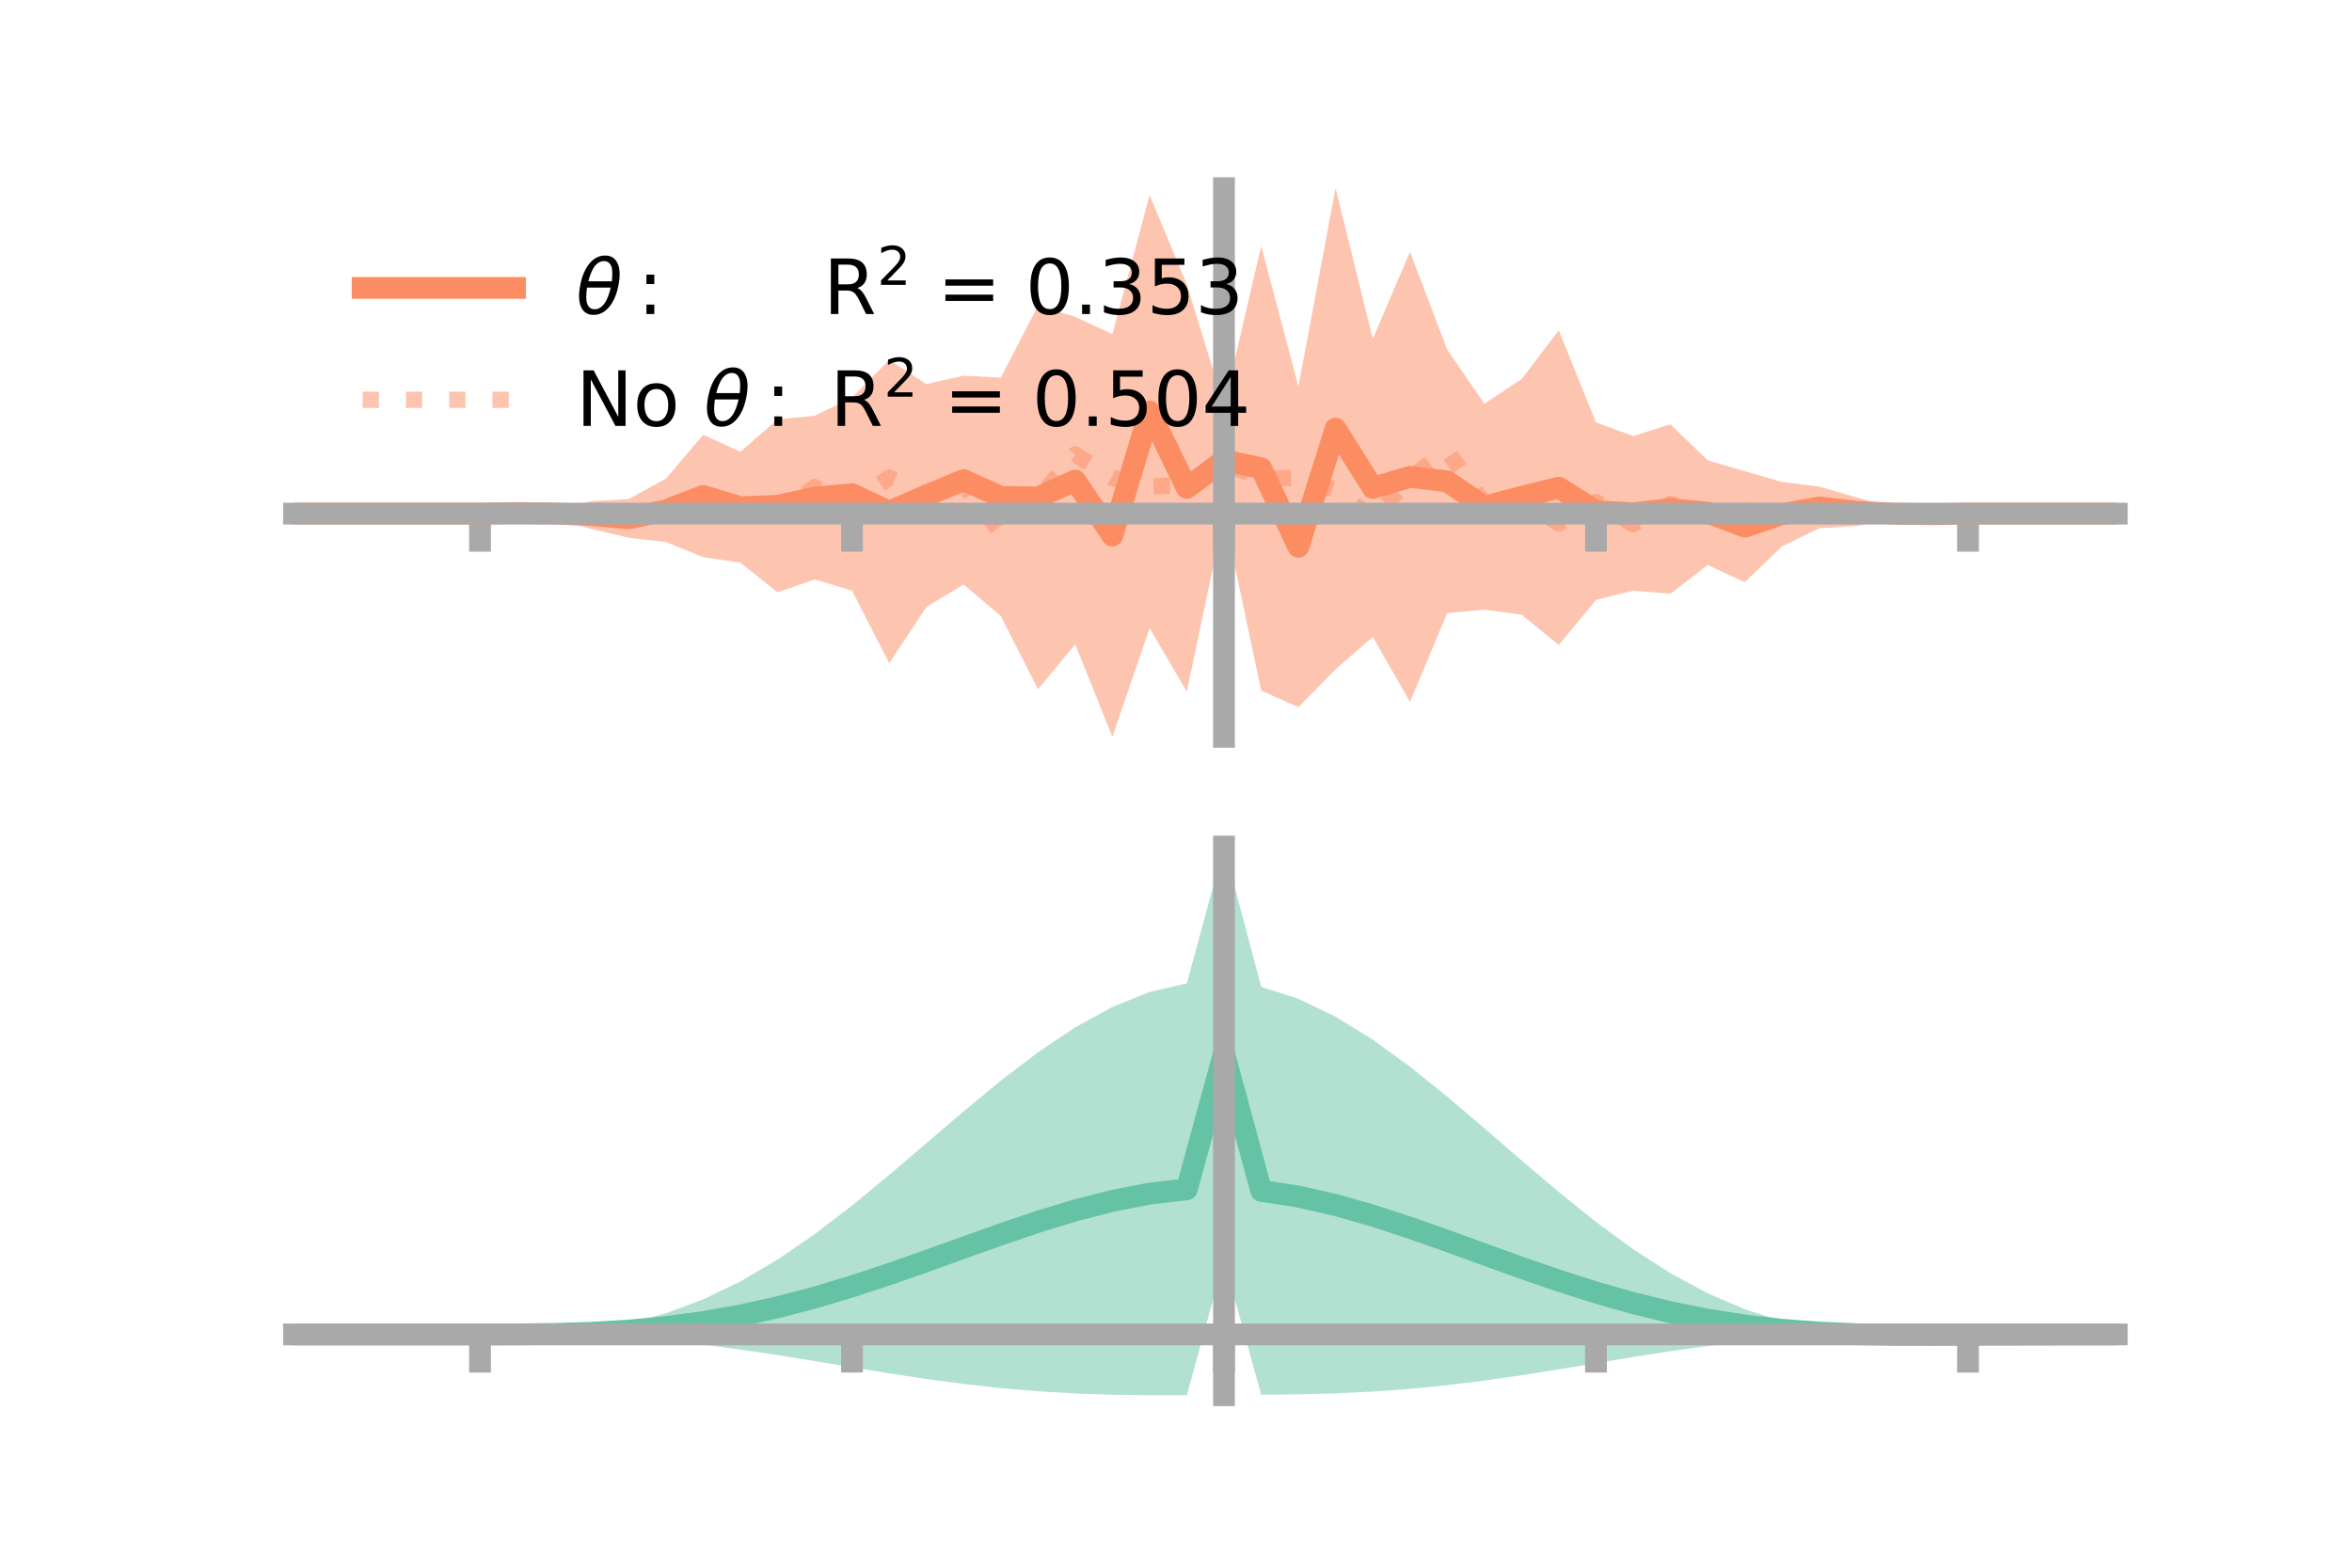
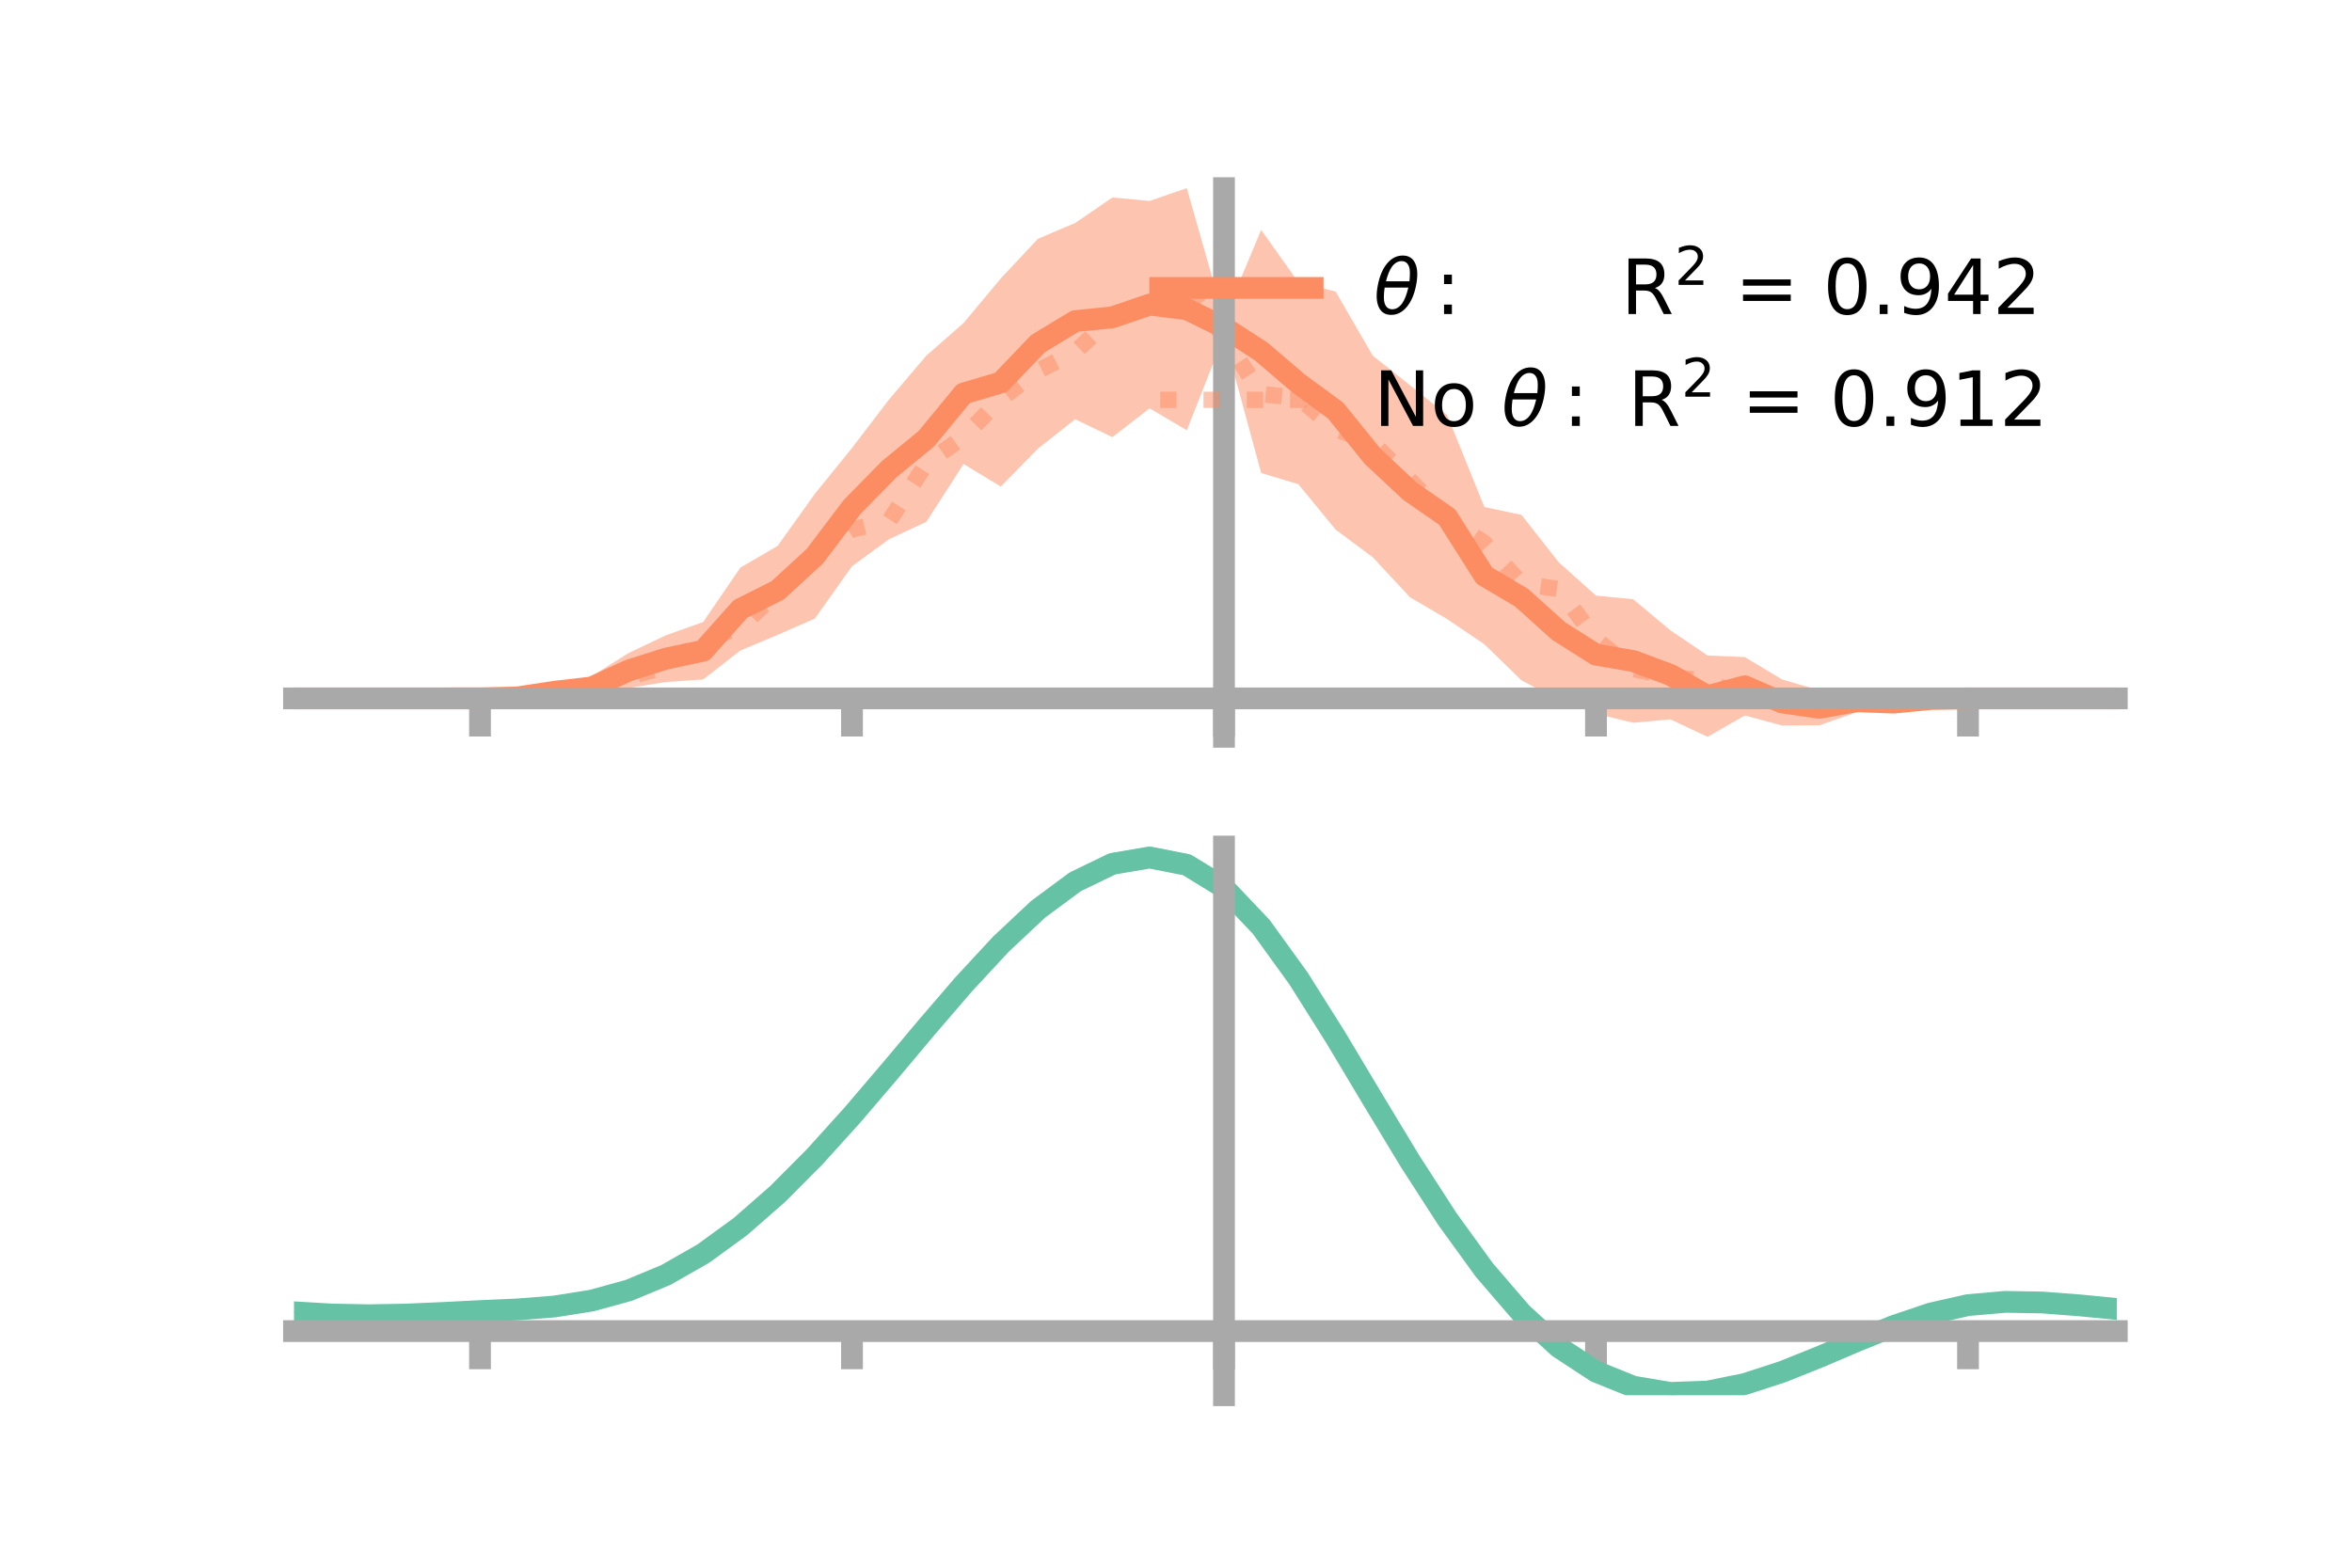
<svg xmlns="http://www.w3.org/2000/svg" xmlns:xlink="http://www.w3.org/1999/xlink" height="144pt" version="1.1" viewBox="0 0 216 144" width="216pt">
  <defs>
    <style type="text/css">*{stroke-linecap:butt;stroke-linejoin:round;}</style>
  </defs>
  <g id="figure_1">
    <g id="patch_1">
      <path d="M 0 144  L 216 144  L 216 0  L 0 0  z " style="fill:none;" />
    </g>
    <g id="axes_1">
      <g id="patch_2">
        <path d="M 27 67.68  L 194.4 67.68  L 194.4 17.28  L 27 17.28  z " style="fill:none;" />
      </g>
      <g id="PolyCollection_1">
-         <path clip-path="url(#pb25e89b918)" d="M 27 47.179  L 27 47.179  L 30.416 47.179  L 33.833 47.179  L 37.249 47.179  L 40.665 47.179  L 44.082 47.179  L 47.498 46.766  L 50.914 46.642  L 54.331 46.039  L 57.747 45.838  L 61.163 43.959  L 64.58 39.933  L 67.996 41.495  L 71.412 38.52  L 74.829 38.184  L 78.245 36.518  L 81.661 33.069  L 85.078 35.278  L 88.494 34.506  L 91.91 34.694  L 95.327 28.074  L 98.743 29.1  L 102.159 30.695  L 105.576 17.915  L 108.992 26.109  L 112.408 37.254  L 115.824 22.594  L 119.241 35.489  L 122.657 17.28  L 126.073 31.132  L 129.49 23.127  L 132.906 32.11  L 136.322 37.085  L 139.739 34.818  L 143.155 30.345  L 146.571 38.803  L 149.988 40.049  L 153.404 38.978  L 156.82 42.276  L 160.237 43.284  L 163.653 44.269  L 167.069 44.692  L 170.486 45.686  L 173.902 46.663  L 177.318 46.897  L 180.735 47.179  L 184.151 47.179  L 187.567 47.179  L 190.984 47.179  L 194.4 47.179  L 194.4 47.179  L 194.4 47.179  L 190.984 47.179  L 187.567 47.179  L 184.151 47.179  L 180.735 47.179  L 177.318 47.571  L 173.902 47.698  L 170.486 48.321  L 167.069 48.523  L 163.653 50.19  L 160.237 53.469  L 156.82 51.902  L 153.404 54.537  L 149.988 54.249  L 146.571 55.097  L 143.155 59.246  L 139.739 56.46  L 136.322 55.997  L 132.906 56.318  L 129.49 64.475  L 126.073 58.507  L 122.657 61.469  L 119.241 64.957  L 115.824 63.432  L 112.408 47.308  L 108.992 63.529  L 105.576 57.695  L 102.159 67.68  L 98.743 59.186  L 95.327 63.305  L 91.91 56.587  L 88.494 53.687  L 85.078 55.756  L 81.661 60.917  L 78.245 54.257  L 74.829 53.221  L 71.412 54.405  L 67.996 51.683  L 64.58 51.18  L 61.163 49.788  L 57.747 49.398  L 54.331 48.59  L 50.914 47.691  L 47.498 47.475  L 44.082 47.179  L 40.665 47.179  L 37.249 47.179  L 33.833 47.179  L 30.416 47.179  L 27 47.179  z " style="fill:#fc8d62;fill-opacity:0.5;" />
+         <path clip-path="url(#p78df25c062)" d="M 27 64.15  L 27 64.15  L 30.416 64.15  L 33.833 64.15  L 37.249 64.15  L 40.665 64.15  L 44.082 64.147  L 47.498 63.872  L 50.914 62.891  L 54.331 62.117  L 57.747 59.976  L 61.163 58.354  L 64.58 57.135  L 67.996 52.136  L 71.412 50.146  L 74.829 45.368  L 78.245 41.148  L 81.661 36.677  L 85.078 32.663  L 88.494 29.671  L 91.91 25.573  L 95.327 21.93  L 98.743 20.483  L 102.159 18.142  L 105.576 18.457  L 108.992 17.28  L 112.408 29.274  L 115.824 21.118  L 119.241 25.93  L 122.657 26.777  L 126.073 32.671  L 129.49 35.389  L 132.906 38.129  L 136.322 46.572  L 139.739 47.3  L 143.155 51.652  L 146.571 54.707  L 149.988 55.043  L 153.404 57.9  L 156.82 60.211  L 160.237 60.355  L 163.653 62.407  L 167.069 63.404  L 170.486 63.394  L 173.902 63.89  L 177.318 64.02  L 180.735 64.148  L 184.151 64.15  L 187.567 64.15  L 190.984 64.15  L 194.4 64.15  L 194.4 64.15  L 194.4 64.15  L 190.984 64.15  L 187.567 64.15  L 184.151 64.15  L 180.735 64.153  L 177.318 64.398  L 173.902 65.192  L 170.486 65.432  L 167.069 66.628  L 163.653 66.638  L 160.237 65.721  L 156.82 67.68  L 153.404 66.074  L 149.988 66.391  L 146.571 65.557  L 143.155 64.295  L 139.739 62.498  L 136.322 59.18  L 132.906 56.868  L 129.49 54.859  L 126.073 51.191  L 122.657 48.645  L 119.241 44.479  L 115.824 43.446  L 112.408 30.874  L 108.992 39.523  L 105.576 37.504  L 102.159 40.156  L 98.743 38.509  L 95.327 41.205  L 91.91 44.696  L 88.494 42.618  L 85.078 47.928  L 81.661 49.519  L 78.245 52.012  L 74.829 56.821  L 71.412 58.319  L 67.996 59.753  L 64.58 62.41  L 61.163 62.645  L 57.747 63.199  L 54.331 64.179  L 50.914 64.193  L 47.498 64.256  L 44.082 64.152  L 40.665 64.15  L 37.249 64.15  L 33.833 64.15  L 30.416 64.15  L 27 64.15  z " style="fill:#fc8d62;fill-opacity:0.5;" />
      </g>
      <g id="matplotlib.axis_1">
        <g id="xtick_1">
          <g id="line2d_1">
            <defs>
-               <path d="M 0 0  L 0 3.5  " id="m750b26fee5" style="stroke:#a9a9a9;stroke-width:2;" />
+               <path d="M 0 0  L 0 3.5  " id="m60c5fd19f2" style="stroke:#a9a9a9;stroke-width:2;" />
            </defs>
            <g>
-               <use style="fill:#a9a9a9;stroke:#a9a9a9;stroke-width:2;" x="44.082" xlink:href="#m750b26fee5" y="47.179" />
+               <use style="fill:#a9a9a9;stroke:#a9a9a9;stroke-width:2;" x="44.082" xlink:href="#m60c5fd19f2" y="64.15" />
            </g>
          </g>
        </g>
        <g id="xtick_2">
          <g id="line2d_2">
            <g>
-               <use style="fill:#a9a9a9;stroke:#a9a9a9;stroke-width:2;" x="78.245" xlink:href="#m750b26fee5" y="47.179" />
+               <use style="fill:#a9a9a9;stroke:#a9a9a9;stroke-width:2;" x="78.245" xlink:href="#m60c5fd19f2" y="64.15" />
            </g>
          </g>
        </g>
        <g id="xtick_3">
          <g id="line2d_3">
            <g>
-               <use style="fill:#a9a9a9;stroke:#a9a9a9;stroke-width:2;" x="112.408" xlink:href="#m750b26fee5" y="47.179" />
+               <use style="fill:#a9a9a9;stroke:#a9a9a9;stroke-width:2;" x="112.408" xlink:href="#m60c5fd19f2" y="64.15" />
            </g>
          </g>
        </g>
        <g id="xtick_4">
          <g id="line2d_4">
            <g>
-               <use style="fill:#a9a9a9;stroke:#a9a9a9;stroke-width:2;" x="146.571" xlink:href="#m750b26fee5" y="47.179" />
+               <use style="fill:#a9a9a9;stroke:#a9a9a9;stroke-width:2;" x="146.571" xlink:href="#m60c5fd19f2" y="64.15" />
            </g>
          </g>
        </g>
        <g id="xtick_5">
          <g id="line2d_5">
            <g>
-               <use style="fill:#a9a9a9;stroke:#a9a9a9;stroke-width:2;" x="180.735" xlink:href="#m750b26fee5" y="47.179" />
+               <use style="fill:#a9a9a9;stroke:#a9a9a9;stroke-width:2;" x="180.735" xlink:href="#m60c5fd19f2" y="64.15" />
            </g>
          </g>
        </g>
      </g>
      <g id="matplotlib.axis_2" />
      <g id="line2d_6">
-         <path clip-path="url(#pb25e89b918)" d="M 27 47.179  L 30.416 47.179  L 33.833 47.179  L 37.249 47.179  L 40.665 47.179  L 44.082 47.179  L 47.498 47.121  L 50.914 47.166  L 54.331 47.315  L 57.747 47.618  L 61.163 46.874  L 64.58 45.556  L 67.996 46.589  L 71.412 46.463  L 74.829 45.703  L 78.245 45.387  L 81.661 46.993  L 85.078 45.517  L 88.494 44.096  L 91.91 45.641  L 95.327 45.69  L 98.743 44.143  L 102.159 49.187  L 105.576 37.805  L 108.992 44.819  L 112.408 42.281  L 115.824 43.013  L 119.241 50.223  L 122.657 39.374  L 126.073 44.819  L 129.49 43.801  L 132.906 44.214  L 136.322 46.541  L 139.739 45.639  L 143.155 44.795  L 146.571 46.95  L 149.988 47.149  L 153.404 46.758  L 156.82 47.089  L 160.237 48.377  L 163.653 47.229  L 167.069 46.608  L 170.486 47.004  L 173.902 47.181  L 177.318 47.234  L 180.735 47.179  L 184.151 47.179  L 187.567 47.179  L 190.984 47.179  L 194.4 47.179  " style="fill:none;stroke:#fc8d62;stroke-linecap:square;stroke-width:2;" />
+         <path clip-path="url(#p78df25c062)" d="M 27 64.15  L 30.416 64.15  L 33.833 64.15  L 37.249 64.15  L 40.665 64.15  L 44.082 64.149  L 47.498 64.064  L 50.914 63.542  L 54.331 63.148  L 57.747 61.587  L 61.163 60.499  L 64.58 59.773  L 67.996 55.944  L 71.412 54.232  L 74.829 51.095  L 78.245 46.58  L 81.661 43.098  L 85.078 40.296  L 88.494 36.145  L 91.91 35.135  L 95.327 31.567  L 98.743 29.496  L 102.159 29.149  L 105.576 27.98  L 108.992 28.402  L 112.408 30.074  L 115.824 32.282  L 119.241 35.204  L 122.657 37.711  L 126.073 41.931  L 129.49 45.124  L 132.906 47.498  L 136.322 52.876  L 139.739 54.899  L 143.155 57.974  L 146.571 60.132  L 149.988 60.717  L 153.404 61.987  L 156.82 63.946  L 160.237 63.038  L 163.653 64.522  L 167.069 65.016  L 170.486 64.413  L 173.902 64.541  L 177.318 64.209  L 180.735 64.151  L 184.151 64.15  L 187.567 64.15  L 190.984 64.15  L 194.4 64.15  " style="fill:none;stroke:#fc8d62;stroke-linecap:square;stroke-width:2;" />
      </g>
      <g id="line2d_7">
-         <path clip-path="url(#pb25e89b918)" d="M 27 47.179  L 30.416 47.179  L 33.833 47.179  L 37.249 47.179  L 40.665 47.179  L 44.082 47.179  L 47.498 47.118  L 50.914 47.225  L 54.331 46.864  L 57.747 47.115  L 61.163 46.919  L 64.58 46.994  L 67.996 46.353  L 71.412 47.079  L 74.829 44.739  L 78.245 46.262  L 81.661 43.873  L 85.078 45.519  L 88.494 44.514  L 91.91 48.94  L 95.327 45.864  L 98.743 41.741  L 102.159 43.894  L 105.576 44.695  L 108.992 44.545  L 112.408 42.553  L 115.824 43.942  L 119.241 43.894  L 122.657 44.994  L 126.073 47.638  L 129.49 43.911  L 132.906 41.413  L 136.322 46.304  L 139.739 45.878  L 143.155 48.083  L 146.571 46.113  L 149.988 48.158  L 153.404 46.279  L 156.82 47.286  L 160.237 46.914  L 163.653 47.158  L 167.069 47.093  L 170.486 47.429  L 173.902 47.125  L 177.318 47.236  L 180.735 47.179  L 184.151 47.179  L 187.567 47.179  L 190.984 47.179  L 194.4 47.179  " style="fill:none;stroke:#fc8d62;stroke-dasharray:1.5,2.475;stroke-dashoffset:0;stroke-opacity:0.5;stroke-width:1.5;" />
+         <path clip-path="url(#p78df25c062)" d="M 27 64.15  L 30.416 64.15  L 33.833 64.15  L 37.249 64.15  L 40.665 64.15  L 44.082 64.15  L 47.498 64.069  L 50.914 63.757  L 54.331 63.12  L 57.747 62.19  L 61.163 61.218  L 64.58 58.839  L 67.996 57.597  L 71.412 54.389  L 74.829 50.841  L 78.245 48.625  L 81.661 47.865  L 85.078 42.556  L 88.494 40.129  L 91.91 36.626  L 95.327 34.059  L 98.743 32.331  L 102.159 29.081  L 105.576 28.5  L 108.992 26.563  L 112.408 30.923  L 115.824 36.202  L 119.241 36.534  L 122.657 39.407  L 126.073 40.674  L 129.49 44.121  L 132.906 47.583  L 136.322 49.878  L 139.739 53.62  L 143.155 54.102  L 146.571 58.751  L 149.988 61.441  L 153.404 62.187  L 156.82 62.528  L 160.237 64.138  L 163.653 63.938  L 167.069 64.459  L 170.486 64.471  L 173.902 64.326  L 177.318 64.207  L 180.735 64.15  L 184.151 64.15  L 187.567 64.15  L 190.984 64.15  L 194.4 64.15  " style="fill:none;stroke:#fc8d62;stroke-dasharray:1.5,2.475;stroke-dashoffset:0;stroke-opacity:0.5;stroke-width:1.5;" />
      </g>
      <g id="patch_3">
        <path d="M 112.408 67.68  L 112.408 17.28  " style="fill:none;stroke:#a9a9a9;stroke-linecap:square;stroke-linejoin:miter;stroke-width:2;" />
      </g>
      <g id="patch_4">
        <path d="M 194.4 67.68  L 194.4 17.28  " style="fill:none;" />
      </g>
      <g id="patch_5">
-         <path d="M 27 47.179  L 194.4 47.179  " style="fill:none;stroke:#a9a9a9;stroke-linecap:square;stroke-linejoin:miter;stroke-width:2;" />
+         <path d="M 27 64.15  L 194.4 64.15  " style="fill:none;stroke:#a9a9a9;stroke-linecap:square;stroke-linejoin:miter;stroke-width:2;" />
      </g>
      <g id="patch_6">
        <path d="M 27 17.28  L 194.4 17.28  " style="fill:none;" />
      </g>
      <g id="legend_1">
        <g id="line2d_8">
-           <path d="M 33.3 26.449  L 47.3 26.449  " style="fill:none;stroke:#fc8d62;stroke-linecap:square;stroke-width:2;" />
+           <path d="M 106.55 26.449  L 120.55 26.449  " style="fill:none;stroke:#fc8d62;stroke-linecap:square;stroke-width:2;" />
        </g>
        <g id="line2d_9" />
        <g id="text_1">
-           <g transform="translate(52.9 28.89891)scale(0.07 -0.07)">
+           <g transform="translate(126.15 28.89891)scale(0.07 -0.07)">
            <defs>
              <path d="M 45.516 34.672  L 14.453 34.672  Q 12.359 20.062 14.5 13.875  Q 17.188 6.25 24.469 6.25  Q 31.781 6.25 37.359 13.922  Q 42.234 20.656 45.516 34.672  z M 47.016 42.969  Q 48.344 56.844 46.625 61.719  Q 43.953 69.438 36.766 69.438  Q 29.297 69.438 23.828 61.812  Q 19.531 55.672 16.156 42.969  z M 38.188 76.766  Q 49.906 76.766 54.594 66.406  Q 59.281 56.109 55.719 37.844  Q 52.203 19.625 43.453 9.281  Q 34.766 -1.125 23.047 -1.125  Q 11.281 -1.125 6.641 9.281  Q 2 19.625 5.516 37.844  Q 9.078 56.109 17.719 66.406  Q 26.422 76.766 38.188 76.766  z " id="DejaVuSans-Oblique-952" />
              <path d="M 11.719 12.406  L 22.016 12.406  L 22.016 0  L 11.719 0  z M 11.719 51.703  L 22.016 51.703  L 22.016 39.312  L 11.719 39.312  z " id="DejaVuSans-58" />
              <path id="DejaVuSans-32" />
              <path d="M 44.391 34.188  Q 47.562 33.109 50.562 29.594  Q 53.562 26.078 56.594 19.922  L 66.609 0  L 56 0  L 46.688 18.703  Q 43.062 26.031 39.672 28.422  Q 36.281 30.812 30.422 30.812  L 19.672 30.812  L 19.672 0  L 9.812 0  L 9.812 72.906  L 32.078 72.906  Q 44.578 72.906 50.734 67.672  Q 56.891 62.453 56.891 51.906  Q 56.891 45.016 53.688 40.469  Q 50.484 35.938 44.391 34.188  z M 19.672 64.797  L 19.672 38.922  L 32.078 38.922  Q 39.203 38.922 42.844 42.219  Q 46.484 45.516 46.484 51.906  Q 46.484 58.297 42.844 61.547  Q 39.203 64.797 32.078 64.797  z " id="DejaVuSans-82" />
              <path d="M 19.188 8.297  L 53.609 8.297  L 53.609 0  L 7.328 0  L 7.328 8.297  Q 12.938 14.109 22.625 23.891  Q 32.328 33.688 34.812 36.531  Q 39.547 41.844 41.422 45.531  Q 43.312 49.219 43.312 52.781  Q 43.312 58.594 39.234 62.25  Q 35.156 65.922 28.609 65.922  Q 23.969 65.922 18.812 64.312  Q 13.672 62.703 7.812 59.422  L 7.812 69.391  Q 13.766 71.781 18.938 73  Q 24.125 74.219 28.422 74.219  Q 39.75 74.219 46.484 68.547  Q 53.219 62.891 53.219 53.422  Q 53.219 48.922 51.531 44.891  Q 49.859 40.875 45.406 35.406  Q 44.188 33.984 37.641 27.219  Q 31.109 20.453 19.188 8.297  z " id="DejaVuSans-50" />
              <path d="M 10.594 45.406  L 73.188 45.406  L 73.188 37.203  L 10.594 37.203  z M 10.594 25.484  L 73.188 25.484  L 73.188 17.188  L 10.594 17.188  z " id="DejaVuSans-61" />
              <path d="M 31.781 66.406  Q 24.172 66.406 20.328 58.906  Q 16.5 51.422 16.5 36.375  Q 16.5 21.391 20.328 13.891  Q 24.172 6.391 31.781 6.391  Q 39.453 6.391 43.281 13.891  Q 47.125 21.391 47.125 36.375  Q 47.125 51.422 43.281 58.906  Q 39.453 66.406 31.781 66.406  z M 31.781 74.219  Q 44.047 74.219 50.516 64.516  Q 56.984 54.828 56.984 36.375  Q 56.984 17.969 50.516 8.266  Q 44.047 -1.422 31.781 -1.422  Q 19.531 -1.422 13.062 8.266  Q 6.594 17.969 6.594 36.375  Q 6.594 54.828 13.062 64.516  Q 19.531 74.219 31.781 74.219  z " id="DejaVuSans-48" />
              <path d="M 10.688 12.406  L 21 12.406  L 21 0  L 10.688 0  z " id="DejaVuSans-46" />
-               <path d="M 40.578 39.312  Q 47.656 37.797 51.625 33  Q 55.609 28.219 55.609 21.188  Q 55.609 10.406 48.188 4.484  Q 40.766 -1.422 27.094 -1.422  Q 22.516 -1.422 17.656 -0.516  Q 12.797 0.391 7.625 2.203  L 7.625 11.719  Q 11.719 9.328 16.594 8.109  Q 21.484 6.891 26.812 6.891  Q 36.078 6.891 40.938 10.547  Q 45.797 14.203 45.797 21.188  Q 45.797 27.641 41.281 31.266  Q 36.766 34.906 28.719 34.906  L 20.219 34.906  L 20.219 43.016  L 29.109 43.016  Q 36.375 43.016 40.234 45.922  Q 44.094 48.828 44.094 54.297  Q 44.094 59.906 40.109 62.906  Q 36.141 65.922 28.719 65.922  Q 24.656 65.922 20.016 65.031  Q 15.375 64.156 9.812 62.312  L 9.812 71.094  Q 15.438 72.656 20.344 73.438  Q 25.25 74.219 29.594 74.219  Q 40.828 74.219 47.359 69.109  Q 53.906 64.016 53.906 55.328  Q 53.906 49.266 50.438 45.094  Q 46.969 40.922 40.578 39.312  z " id="DejaVuSans-51" />
-               <path d="M 10.797 72.906  L 49.516 72.906  L 49.516 64.594  L 19.828 64.594  L 19.828 46.734  Q 21.969 47.469 24.109 47.828  Q 26.266 48.188 28.422 48.188  Q 40.625 48.188 47.75 41.5  Q 54.891 34.812 54.891 23.391  Q 54.891 11.625 47.562 5.094  Q 40.234 -1.422 26.906 -1.422  Q 22.312 -1.422 17.547 -0.641  Q 12.797 0.141 7.719 1.703  L 7.719 11.625  Q 12.109 9.234 16.797 8.062  Q 21.484 6.891 26.703 6.891  Q 35.156 6.891 40.078 11.328  Q 45.016 15.766 45.016 23.391  Q 45.016 31 40.078 35.438  Q 35.156 39.891 26.703 39.891  Q 22.75 39.891 18.812 39.016  Q 14.891 38.141 10.797 36.281  z " id="DejaVuSans-53" />
+               <path d="M 10.984 1.516  L 10.984 10.5  Q 14.703 8.734 18.5 7.812  Q 22.312 6.891 25.984 6.891  Q 35.75 6.891 40.891 13.453  Q 46.047 20.016 46.781 33.406  Q 43.953 29.203 39.594 26.953  Q 35.25 24.703 29.984 24.703  Q 19.047 24.703 12.672 31.312  Q 6.297 37.938 6.297 49.422  Q 6.297 60.641 12.938 67.422  Q 19.578 74.219 30.609 74.219  Q 43.266 74.219 49.922 64.516  Q 56.594 54.828 56.594 36.375  Q 56.594 19.141 48.406 8.859  Q 40.234 -1.422 26.422 -1.422  Q 22.703 -1.422 18.891 -0.688  Q 15.094 0.047 10.984 1.516  z M 30.609 32.422  Q 37.25 32.422 41.125 36.953  Q 45.016 41.5 45.016 49.422  Q 45.016 57.281 41.125 61.844  Q 37.25 66.406 30.609 66.406  Q 23.969 66.406 20.094 61.844  Q 16.219 57.281 16.219 49.422  Q 16.219 41.5 20.094 36.953  Q 23.969 32.422 30.609 32.422  z " id="DejaVuSans-57" />
+               <path d="M 37.797 64.312  L 12.891 25.391  L 37.797 25.391  z M 35.203 72.906  L 47.609 72.906  L 47.609 25.391  L 58.016 25.391  L 58.016 17.188  L 47.609 17.188  L 47.609 0  L 37.797 0  L 37.797 17.188  L 4.891 17.188  L 4.891 26.703  z " id="DejaVuSans-52" />
            </defs>
            <use transform="translate(0 0.765625)" xlink:href="#DejaVuSans-Oblique-952" />
            <use transform="translate(80.66406 0.765625)" xlink:href="#DejaVuSans-58" />
            <use transform="translate(133.8379 0.765625)" xlink:href="#DejaVuSans-32" />
            <use transform="translate(165.625 0.765625)" xlink:href="#DejaVuSans-32" />
            <use transform="translate(197.4121 0.765625)" xlink:href="#DejaVuSans-32" />
            <use transform="translate(229.1992 0.765625)" xlink:href="#DejaVuSans-32" />
            <use transform="translate(260.9863 0.765625)" xlink:href="#DejaVuSans-32" />
            <use transform="translate(292.7734 0.765625)" xlink:href="#DejaVuSans-32" />
            <use transform="translate(324.5605 0.765625)" xlink:href="#DejaVuSans-82" />
            <use transform="translate(395 39.04688)scale(0.7)" xlink:href="#DejaVuSans-50" />
            <use transform="translate(442.2705 0.765625)" xlink:href="#DejaVuSans-32" />
            <use transform="translate(474.0576 0.765625)" xlink:href="#DejaVuSans-61" />
            <use transform="translate(557.8467 0.765625)" xlink:href="#DejaVuSans-32" />
            <use transform="translate(589.6338 0.765625)" xlink:href="#DejaVuSans-48" />
            <use transform="translate(653.2568 0.765625)" xlink:href="#DejaVuSans-46" />
-             <use transform="translate(685.0439 0.765625)" xlink:href="#DejaVuSans-51" />
-             <use transform="translate(748.667 0.765625)" xlink:href="#DejaVuSans-53" />
-             <use transform="translate(812.29 0.765625)" xlink:href="#DejaVuSans-51" />
+             <use transform="translate(685.0439 0.765625)" xlink:href="#DejaVuSans-57" />
+             <use transform="translate(748.667 0.765625)" xlink:href="#DejaVuSans-52" />
+             <use transform="translate(812.29 0.765625)" xlink:href="#DejaVuSans-50" />
          </g>
        </g>
        <g id="line2d_10">
-           <path d="M 33.3 36.724  L 47.3 36.724  " style="fill:none;stroke:#fc8d62;stroke-dasharray:1.5,2.475;stroke-dashoffset:0;stroke-opacity:0.5;stroke-width:1.5;" />
+           <path d="M 106.55 36.724  L 120.55 36.724  " style="fill:none;stroke:#fc8d62;stroke-dasharray:1.5,2.475;stroke-dashoffset:0;stroke-opacity:0.5;stroke-width:1.5;" />
        </g>
        <g id="line2d_11" />
        <g id="text_2">
-           <g transform="translate(52.9 39.17359)scale(0.07 -0.07)">
+           <g transform="translate(126.15 39.17359)scale(0.07 -0.07)">
            <defs>
              <path d="M 9.812 72.906  L 23.094 72.906  L 55.422 11.922  L 55.422 72.906  L 64.984 72.906  L 64.984 0  L 51.703 0  L 19.391 60.984  L 19.391 0  L 9.812 0  z " id="DejaVuSans-78" />
              <path d="M 30.609 48.391  Q 23.391 48.391 19.188 42.75  Q 14.984 37.109 14.984 27.297  Q 14.984 17.484 19.156 11.844  Q 23.344 6.203 30.609 6.203  Q 37.797 6.203 41.984 11.859  Q 46.188 17.531 46.188 27.297  Q 46.188 37.016 41.984 42.703  Q 37.797 48.391 30.609 48.391  z M 30.609 56  Q 42.328 56 49.016 48.375  Q 55.719 40.766 55.719 27.297  Q 55.719 13.875 49.016 6.219  Q 42.328 -1.422 30.609 -1.422  Q 18.844 -1.422 12.172 6.219  Q 5.516 13.875 5.516 27.297  Q 5.516 40.766 12.172 48.375  Q 18.844 56 30.609 56  z " id="DejaVuSans-111" />
-               <path d="M 37.797 64.312  L 12.891 25.391  L 37.797 25.391  z M 35.203 72.906  L 47.609 72.906  L 47.609 25.391  L 58.016 25.391  L 58.016 17.188  L 47.609 17.188  L 47.609 0  L 37.797 0  L 37.797 17.188  L 4.891 17.188  L 4.891 26.703  z " id="DejaVuSans-52" />
+               <path d="M 12.406 8.297  L 28.516 8.297  L 28.516 63.922  L 10.984 60.406  L 10.984 69.391  L 28.422 72.906  L 38.281 72.906  L 38.281 8.297  L 54.391 8.297  L 54.391 0  L 12.406 0  z " id="DejaVuSans-49" />
            </defs>
            <use transform="translate(0 0.765625)" xlink:href="#DejaVuSans-78" />
            <use transform="translate(74.80469 0.765625)" xlink:href="#DejaVuSans-111" />
            <use transform="translate(135.9863 0.765625)" xlink:href="#DejaVuSans-32" />
            <use transform="translate(167.7734 0.765625)" xlink:href="#DejaVuSans-Oblique-952" />
            <use transform="translate(248.4375 0.765625)" xlink:href="#DejaVuSans-58" />
            <use transform="translate(301.6113 0.765625)" xlink:href="#DejaVuSans-32" />
            <use transform="translate(333.3984 0.765625)" xlink:href="#DejaVuSans-82" />
            <use transform="translate(403.8379 39.04688)scale(0.7)" xlink:href="#DejaVuSans-50" />
            <use transform="translate(451.1084 0.765625)" xlink:href="#DejaVuSans-32" />
            <use transform="translate(482.8955 0.765625)" xlink:href="#DejaVuSans-61" />
            <use transform="translate(566.6846 0.765625)" xlink:href="#DejaVuSans-32" />
            <use transform="translate(598.4717 0.765625)" xlink:href="#DejaVuSans-48" />
            <use transform="translate(662.0947 0.765625)" xlink:href="#DejaVuSans-46" />
-             <use transform="translate(693.8818 0.765625)" xlink:href="#DejaVuSans-53" />
-             <use transform="translate(757.5049 0.765625)" xlink:href="#DejaVuSans-48" />
-             <use transform="translate(821.1279 0.765625)" xlink:href="#DejaVuSans-52" />
+             <use transform="translate(693.8818 0.765625)" xlink:href="#DejaVuSans-57" />
+             <use transform="translate(757.5049 0.765625)" xlink:href="#DejaVuSans-49" />
+             <use transform="translate(821.1279 0.765625)" xlink:href="#DejaVuSans-50" />
          </g>
        </g>
      </g>
    </g>
    <g id="axes_2">
      <g id="patch_7">
        <path d="M 27 128.16  L 194.4 128.16  L 194.4 77.76  L 27 77.76  z " style="fill:none;" />
      </g>
      <g id="PolyCollection_2">
-         <path clip-path="url(#p9984339d31)" d="M 27 122.578  L 27 122.573  L 30.416 122.574  L 33.833 122.575  L 37.249 122.575  L 40.665 122.575  L 44.082 122.575  L 47.498 122.556  L 50.914 122.435  L 54.331 122.121  L 57.747 121.538  L 61.163 120.629  L 64.58 119.356  L 67.996 117.708  L 71.412 115.695  L 74.829 113.352  L 78.245 110.736  L 81.661 107.923  L 85.078 105.005  L 88.494 102.083  L 91.91 99.264  L 95.327 96.656  L 98.743 94.367  L 102.159 92.493  L 105.576 91.123  L 108.992 90.328  L 112.408 77.76  L 115.824 90.646  L 119.241 91.745  L 122.657 93.391  L 126.073 95.502  L 129.49 97.984  L 132.906 100.732  L 136.322 103.639  L 139.739 106.595  L 143.155 109.494  L 146.571 112.241  L 149.988 114.749  L 153.404 116.949  L 156.82 118.796  L 160.237 120.264  L 163.653 121.352  L 167.069 122.08  L 170.486 122.454  L 173.902 122.491  L 177.318 122.499  L 180.735 122.521  L 184.151 122.541  L 187.567 122.555  L 190.984 122.564  L 194.4 122.569  L 194.4 122.584  L 194.4 122.584  L 190.984 122.596  L 187.567 122.616  L 184.151 122.648  L 180.735 122.697  L 177.318 122.752  L 173.902 122.743  L 170.486 122.652  L 167.069 122.726  L 163.653 122.933  L 160.237 123.24  L 156.82 123.637  L 153.404 124.112  L 149.988 124.645  L 146.571 125.211  L 143.155 125.779  L 139.739 126.323  L 136.322 126.815  L 132.906 127.236  L 129.49 127.573  L 126.073 127.822  L 122.657 127.985  L 119.241 128.076  L 115.824 128.116  L 112.408 115.733  L 108.992 128.157  L 105.576 128.16  L 102.159 128.114  L 98.743 127.998  L 95.327 127.797  L 91.91 127.506  L 88.494 127.126  L 85.078 126.667  L 81.661 126.147  L 78.245 125.59  L 74.829 125.021  L 71.412 124.47  L 67.996 123.964  L 64.58 123.524  L 61.163 123.166  L 57.747 122.899  L 54.331 122.72  L 50.914 122.621  L 47.498 122.581  L 44.082 122.575  L 40.665 122.575  L 37.249 122.575  L 33.833 122.575  L 30.416 122.576  L 27 122.578  z " style="fill:#66c2a5;fill-opacity:0.5;" />
+         <path clip-path="url(#p6bdd91f444)" d="M 27 120.581  L 27 120.499  L 30.416 120.71  L 33.833 120.781  L 37.249 120.715  L 40.665 120.556  L 44.082 120.376  L 47.498 120.219  L 50.914 119.945  L 54.331 119.396  L 57.747 118.444  L 61.163 116.999  L 64.58 115.009  L 67.996 112.466  L 71.412 109.4  L 74.829 105.881  L 78.245 102.007  L 81.661 97.908  L 85.078 93.739  L 88.494 89.674  L 91.91 85.903  L 95.327 82.625  L 98.743 80.042  L 102.159 78.355  L 105.576 77.76  L 108.992 78.444  L 112.408 80.574  L 115.824 84.23  L 119.241 89.032  L 122.657 94.542  L 126.073 100.351  L 129.49 106.1  L 132.906 111.49  L 136.322 116.287  L 139.739 120.323  L 143.155 123.495  L 146.571 125.764  L 149.988 127.152  L 153.404 127.732  L 156.82 127.614  L 160.237 126.934  L 163.653 125.842  L 167.069 124.499  L 170.486 123.068  L 173.902 121.706  L 177.318 120.567  L 180.735 119.799  L 184.151 119.502  L 187.567 119.567  L 190.984 119.839  L 194.4 120.184  L 194.4 120.292  L 194.4 120.292  L 190.984 119.97  L 187.567 119.716  L 184.151 119.661  L 180.735 119.963  L 177.318 120.74  L 173.902 121.91  L 170.486 123.319  L 167.069 124.805  L 163.653 126.197  L 160.237 127.326  L 156.82 128.03  L 153.404 128.16  L 149.988 127.589  L 146.571 126.225  L 143.155 124.012  L 139.739 120.939  L 136.322 117.041  L 132.906 112.412  L 129.49 107.207  L 126.073 101.65  L 122.657 96.029  L 119.241 90.691  L 115.824 86.035  L 112.408 82.49  L 108.992 80.428  L 105.576 79.768  L 102.159 80.34  L 98.743 81.961  L 95.327 84.438  L 91.91 87.575  L 88.494 91.178  L 85.078 95.055  L 81.661 99.025  L 78.245 102.925  L 74.829 106.609  L 71.412 109.957  L 67.996 112.875  L 64.58 115.303  L 61.163 117.214  L 57.747 118.612  L 54.331 119.541  L 50.914 120.077  L 47.498 120.339  L 44.082 120.485  L 40.665 120.649  L 37.249 120.789  L 33.833 120.841  L 30.416 120.773  L 27 120.581  z " style="fill:#66c2a5;fill-opacity:0.5;" />
      </g>
      <g id="matplotlib.axis_3">
        <g id="xtick_6">
          <g id="line2d_12">
            <g>
-               <use style="fill:#a9a9a9;stroke:#a9a9a9;stroke-width:2;" x="44.082" xlink:href="#m750b26fee5" y="122.575" />
+               <use style="fill:#a9a9a9;stroke:#a9a9a9;stroke-width:2;" x="44.082" xlink:href="#m60c5fd19f2" y="122.267" />
            </g>
          </g>
        </g>
        <g id="xtick_7">
          <g id="line2d_13">
            <g>
-               <use style="fill:#a9a9a9;stroke:#a9a9a9;stroke-width:2;" x="78.245" xlink:href="#m750b26fee5" y="122.575" />
+               <use style="fill:#a9a9a9;stroke:#a9a9a9;stroke-width:2;" x="78.245" xlink:href="#m60c5fd19f2" y="122.267" />
            </g>
          </g>
        </g>
        <g id="xtick_8">
          <g id="line2d_14">
            <g>
-               <use style="fill:#a9a9a9;stroke:#a9a9a9;stroke-width:2;" x="112.408" xlink:href="#m750b26fee5" y="122.575" />
+               <use style="fill:#a9a9a9;stroke:#a9a9a9;stroke-width:2;" x="112.408" xlink:href="#m60c5fd19f2" y="122.267" />
            </g>
          </g>
        </g>
        <g id="xtick_9">
          <g id="line2d_15">
            <g>
-               <use style="fill:#a9a9a9;stroke:#a9a9a9;stroke-width:2;" x="146.571" xlink:href="#m750b26fee5" y="122.575" />
+               <use style="fill:#a9a9a9;stroke:#a9a9a9;stroke-width:2;" x="146.571" xlink:href="#m60c5fd19f2" y="122.267" />
            </g>
          </g>
        </g>
        <g id="xtick_10">
          <g id="line2d_16">
            <g>
-               <use style="fill:#a9a9a9;stroke:#a9a9a9;stroke-width:2;" x="180.735" xlink:href="#m750b26fee5" y="122.575" />
+               <use style="fill:#a9a9a9;stroke:#a9a9a9;stroke-width:2;" x="180.735" xlink:href="#m60c5fd19f2" y="122.267" />
            </g>
          </g>
        </g>
      </g>
      <g id="matplotlib.axis_4" />
      <g id="line2d_17">
-         <path clip-path="url(#p9984339d31)" d="M 27 122.575  L 30.416 122.575  L 33.833 122.575  L 37.249 122.575  L 40.665 122.575  L 44.082 122.575  L 47.498 122.569  L 50.914 122.528  L 54.331 122.421  L 57.747 122.219  L 61.163 121.898  L 64.58 121.44  L 67.996 120.836  L 71.412 120.082  L 74.829 119.186  L 78.245 118.163  L 81.661 117.035  L 85.078 115.836  L 88.494 114.604  L 91.91 113.385  L 95.327 112.227  L 98.743 111.183  L 102.159 110.304  L 105.576 109.641  L 108.992 109.242  L 112.408 96.747  L 115.824 109.381  L 119.241 109.911  L 122.657 110.688  L 126.073 111.662  L 129.49 112.779  L 132.906 113.984  L 136.322 115.227  L 139.739 116.459  L 143.155 117.637  L 146.571 118.726  L 149.988 119.697  L 153.404 120.531  L 156.82 121.217  L 160.237 121.752  L 163.653 122.143  L 167.069 122.403  L 170.486 122.553  L 173.902 122.617  L 177.318 122.625  L 180.735 122.609  L 184.151 122.594  L 187.567 122.585  L 190.984 122.58  L 194.4 122.577  " style="fill:none;stroke:#66c2a5;stroke-linecap:square;stroke-width:2;" />
+         <path clip-path="url(#p6bdd91f444)" d="M 27 120.54  L 30.416 120.742  L 33.833 120.811  L 37.249 120.752  L 40.665 120.602  L 44.082 120.43  L 47.498 120.279  L 50.914 120.011  L 54.331 119.468  L 57.747 118.528  L 61.163 117.106  L 64.58 115.156  L 67.996 112.67  L 71.412 109.679  L 74.829 106.245  L 78.245 102.466  L 81.661 98.467  L 85.078 94.397  L 88.494 90.426  L 91.91 86.739  L 95.327 83.531  L 98.743 81.001  L 102.159 79.347  L 105.576 78.764  L 108.992 79.436  L 112.408 81.532  L 115.824 85.133  L 119.241 89.862  L 122.657 95.285  L 126.073 101.001  L 129.49 106.654  L 132.906 111.951  L 136.322 116.664  L 139.739 120.631  L 143.155 123.753  L 146.571 125.994  L 149.988 127.371  L 153.404 127.946  L 156.82 127.822  L 160.237 127.13  L 163.653 126.019  L 167.069 124.652  L 170.486 123.194  L 173.902 121.808  L 177.318 120.653  L 180.735 119.881  L 184.151 119.582  L 187.567 119.641  L 190.984 119.904  L 194.4 120.238  " style="fill:none;stroke:#66c2a5;stroke-linecap:square;stroke-width:2;" />
      </g>
      <g id="patch_8">
        <path d="M 112.408 128.16  L 112.408 77.76  " style="fill:none;stroke:#a9a9a9;stroke-linecap:square;stroke-linejoin:miter;stroke-width:2;" />
      </g>
      <g id="patch_9">
        <path d="M 194.4 128.16  L 194.4 77.76  " style="fill:none;" />
      </g>
      <g id="patch_10">
-         <path d="M 27 122.575  L 194.4 122.575  " style="fill:none;stroke:#a9a9a9;stroke-linecap:square;stroke-linejoin:miter;stroke-width:2;" />
+         <path d="M 27 122.267  L 194.4 122.267  " style="fill:none;stroke:#a9a9a9;stroke-linecap:square;stroke-linejoin:miter;stroke-width:2;" />
      </g>
      <g id="patch_11">
        <path d="M 27 77.76  L 194.4 77.76  " style="fill:none;" />
      </g>
    </g>
  </g>
  <defs>
-     <clipPath id="pb25e89b918">
+     <clipPath id="p78df25c062">
      <rect height="50.4" width="167.4" x="27" y="17.28" />
    </clipPath>
-     <clipPath id="p9984339d31">
+     <clipPath id="p6bdd91f444">
      <rect height="50.4" width="167.4" x="27" y="77.76" />
    </clipPath>
  </defs>
</svg>
